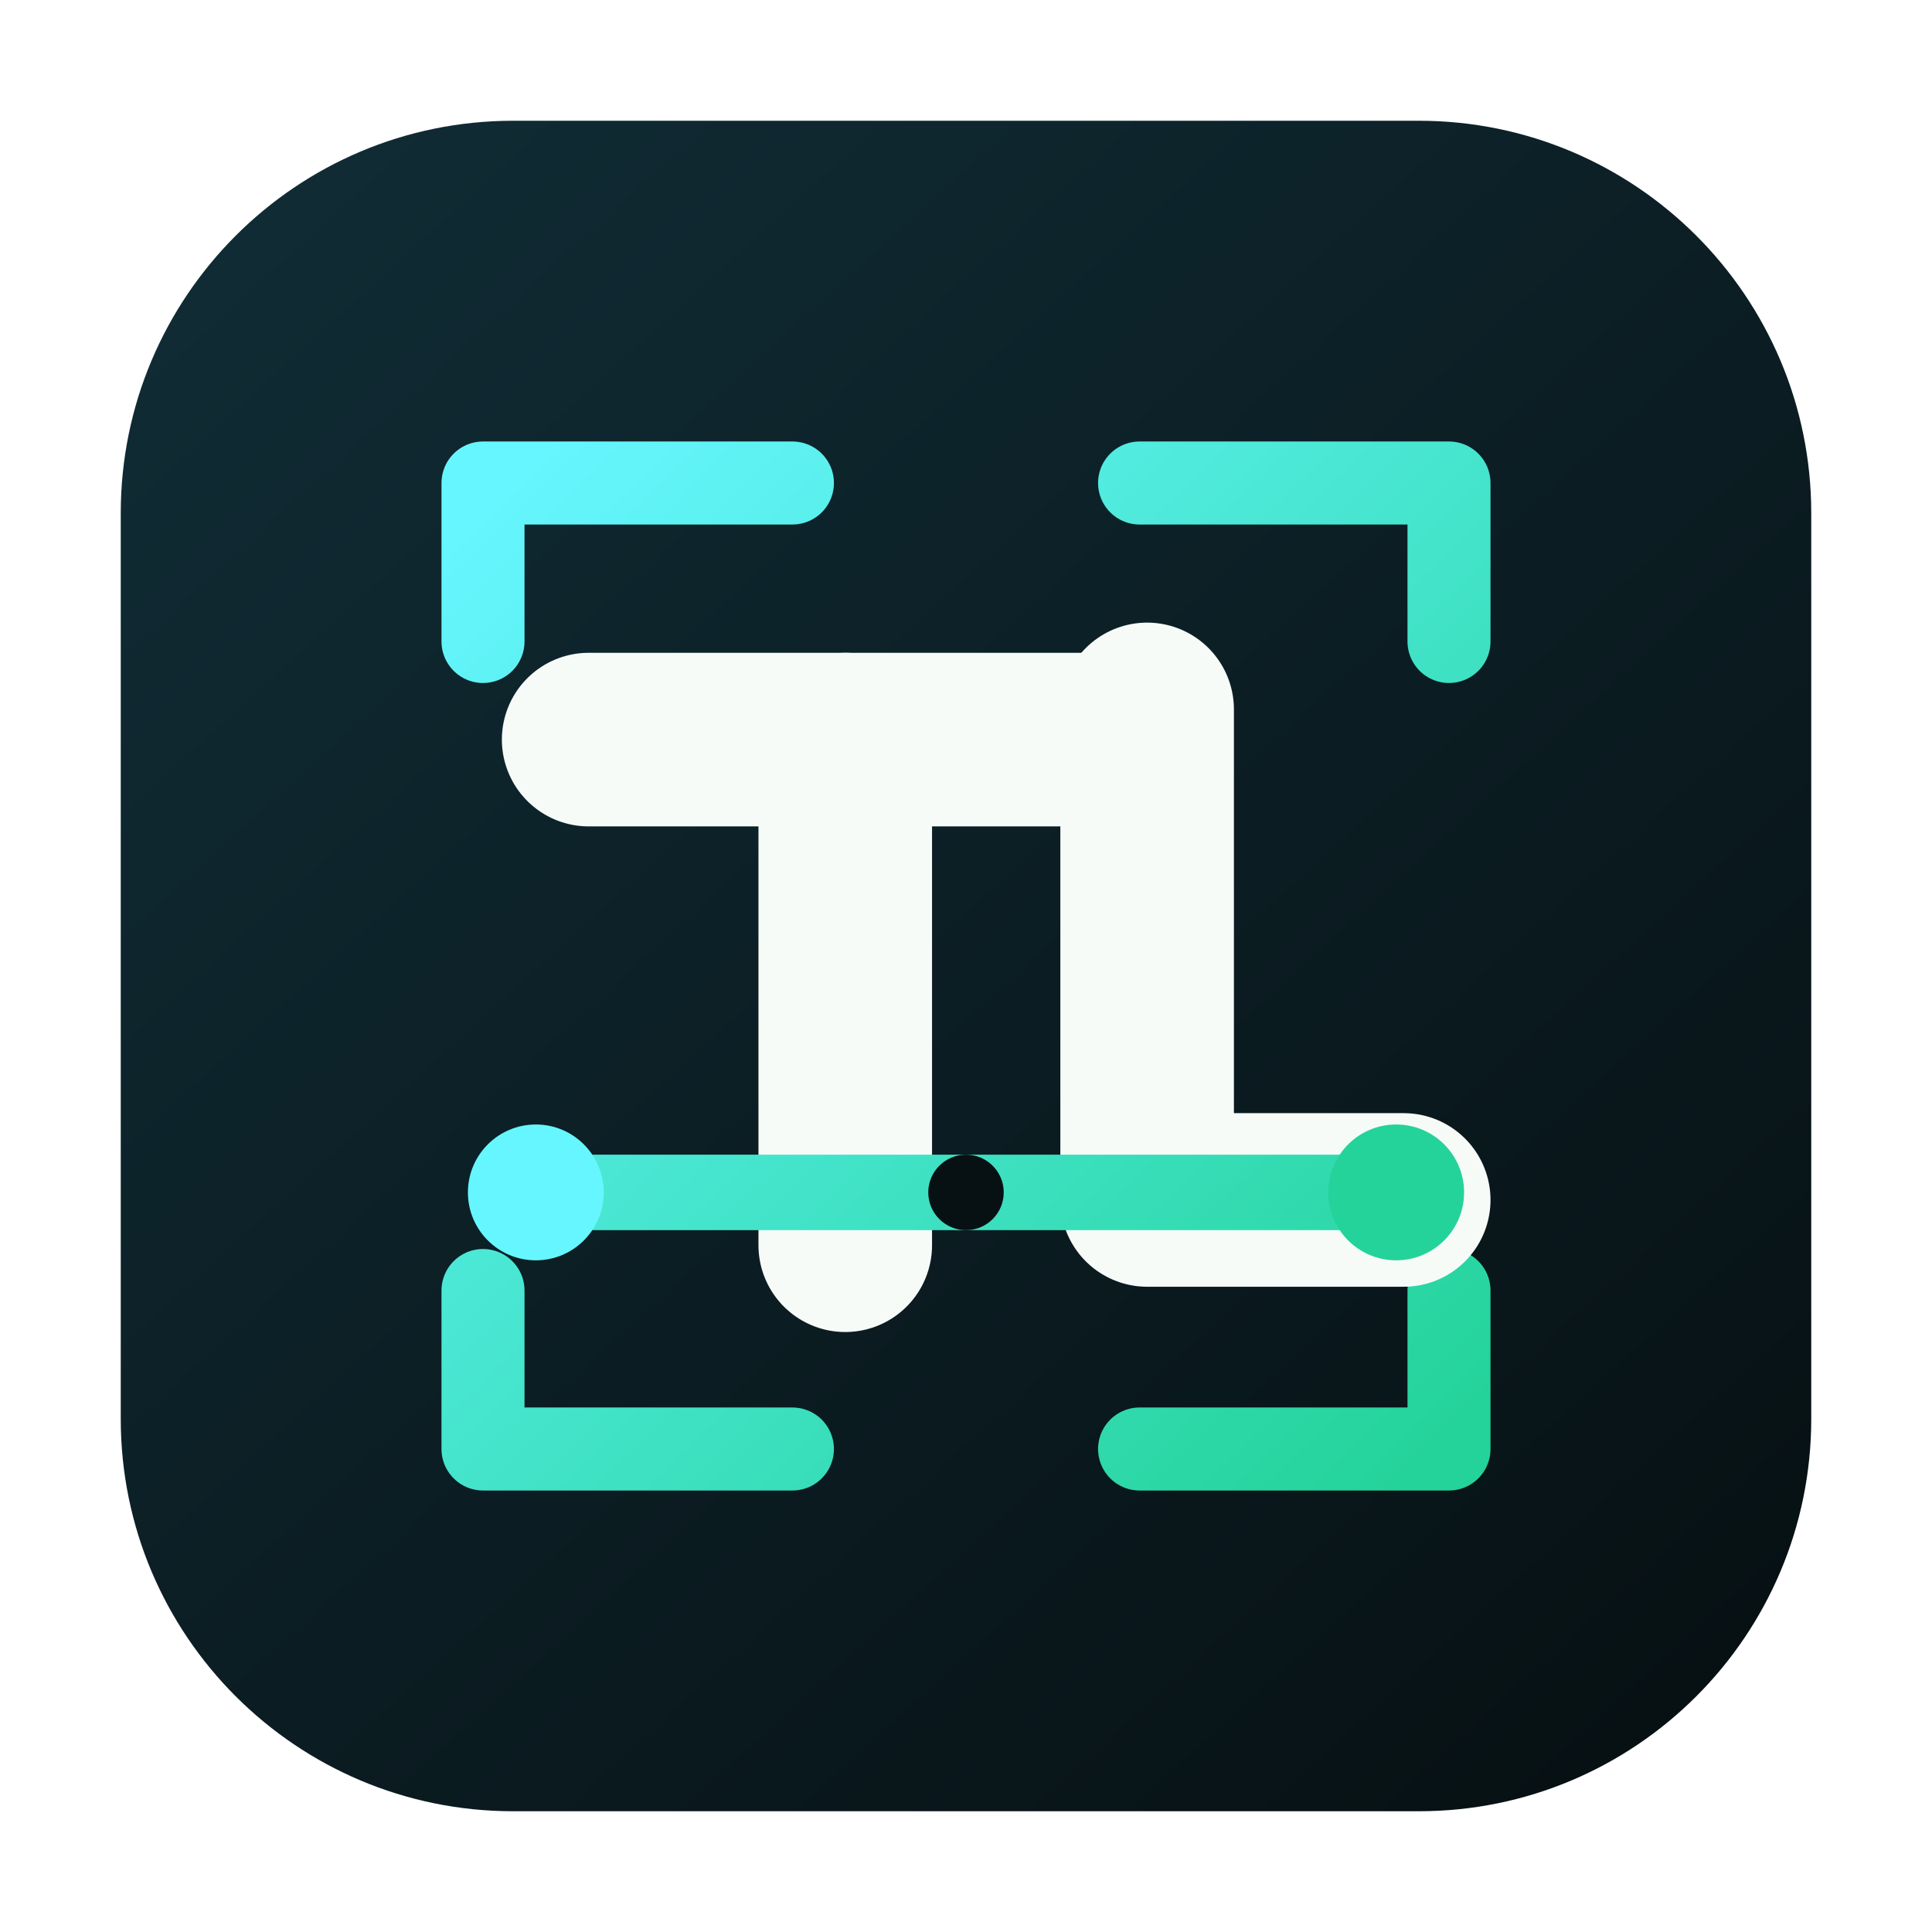
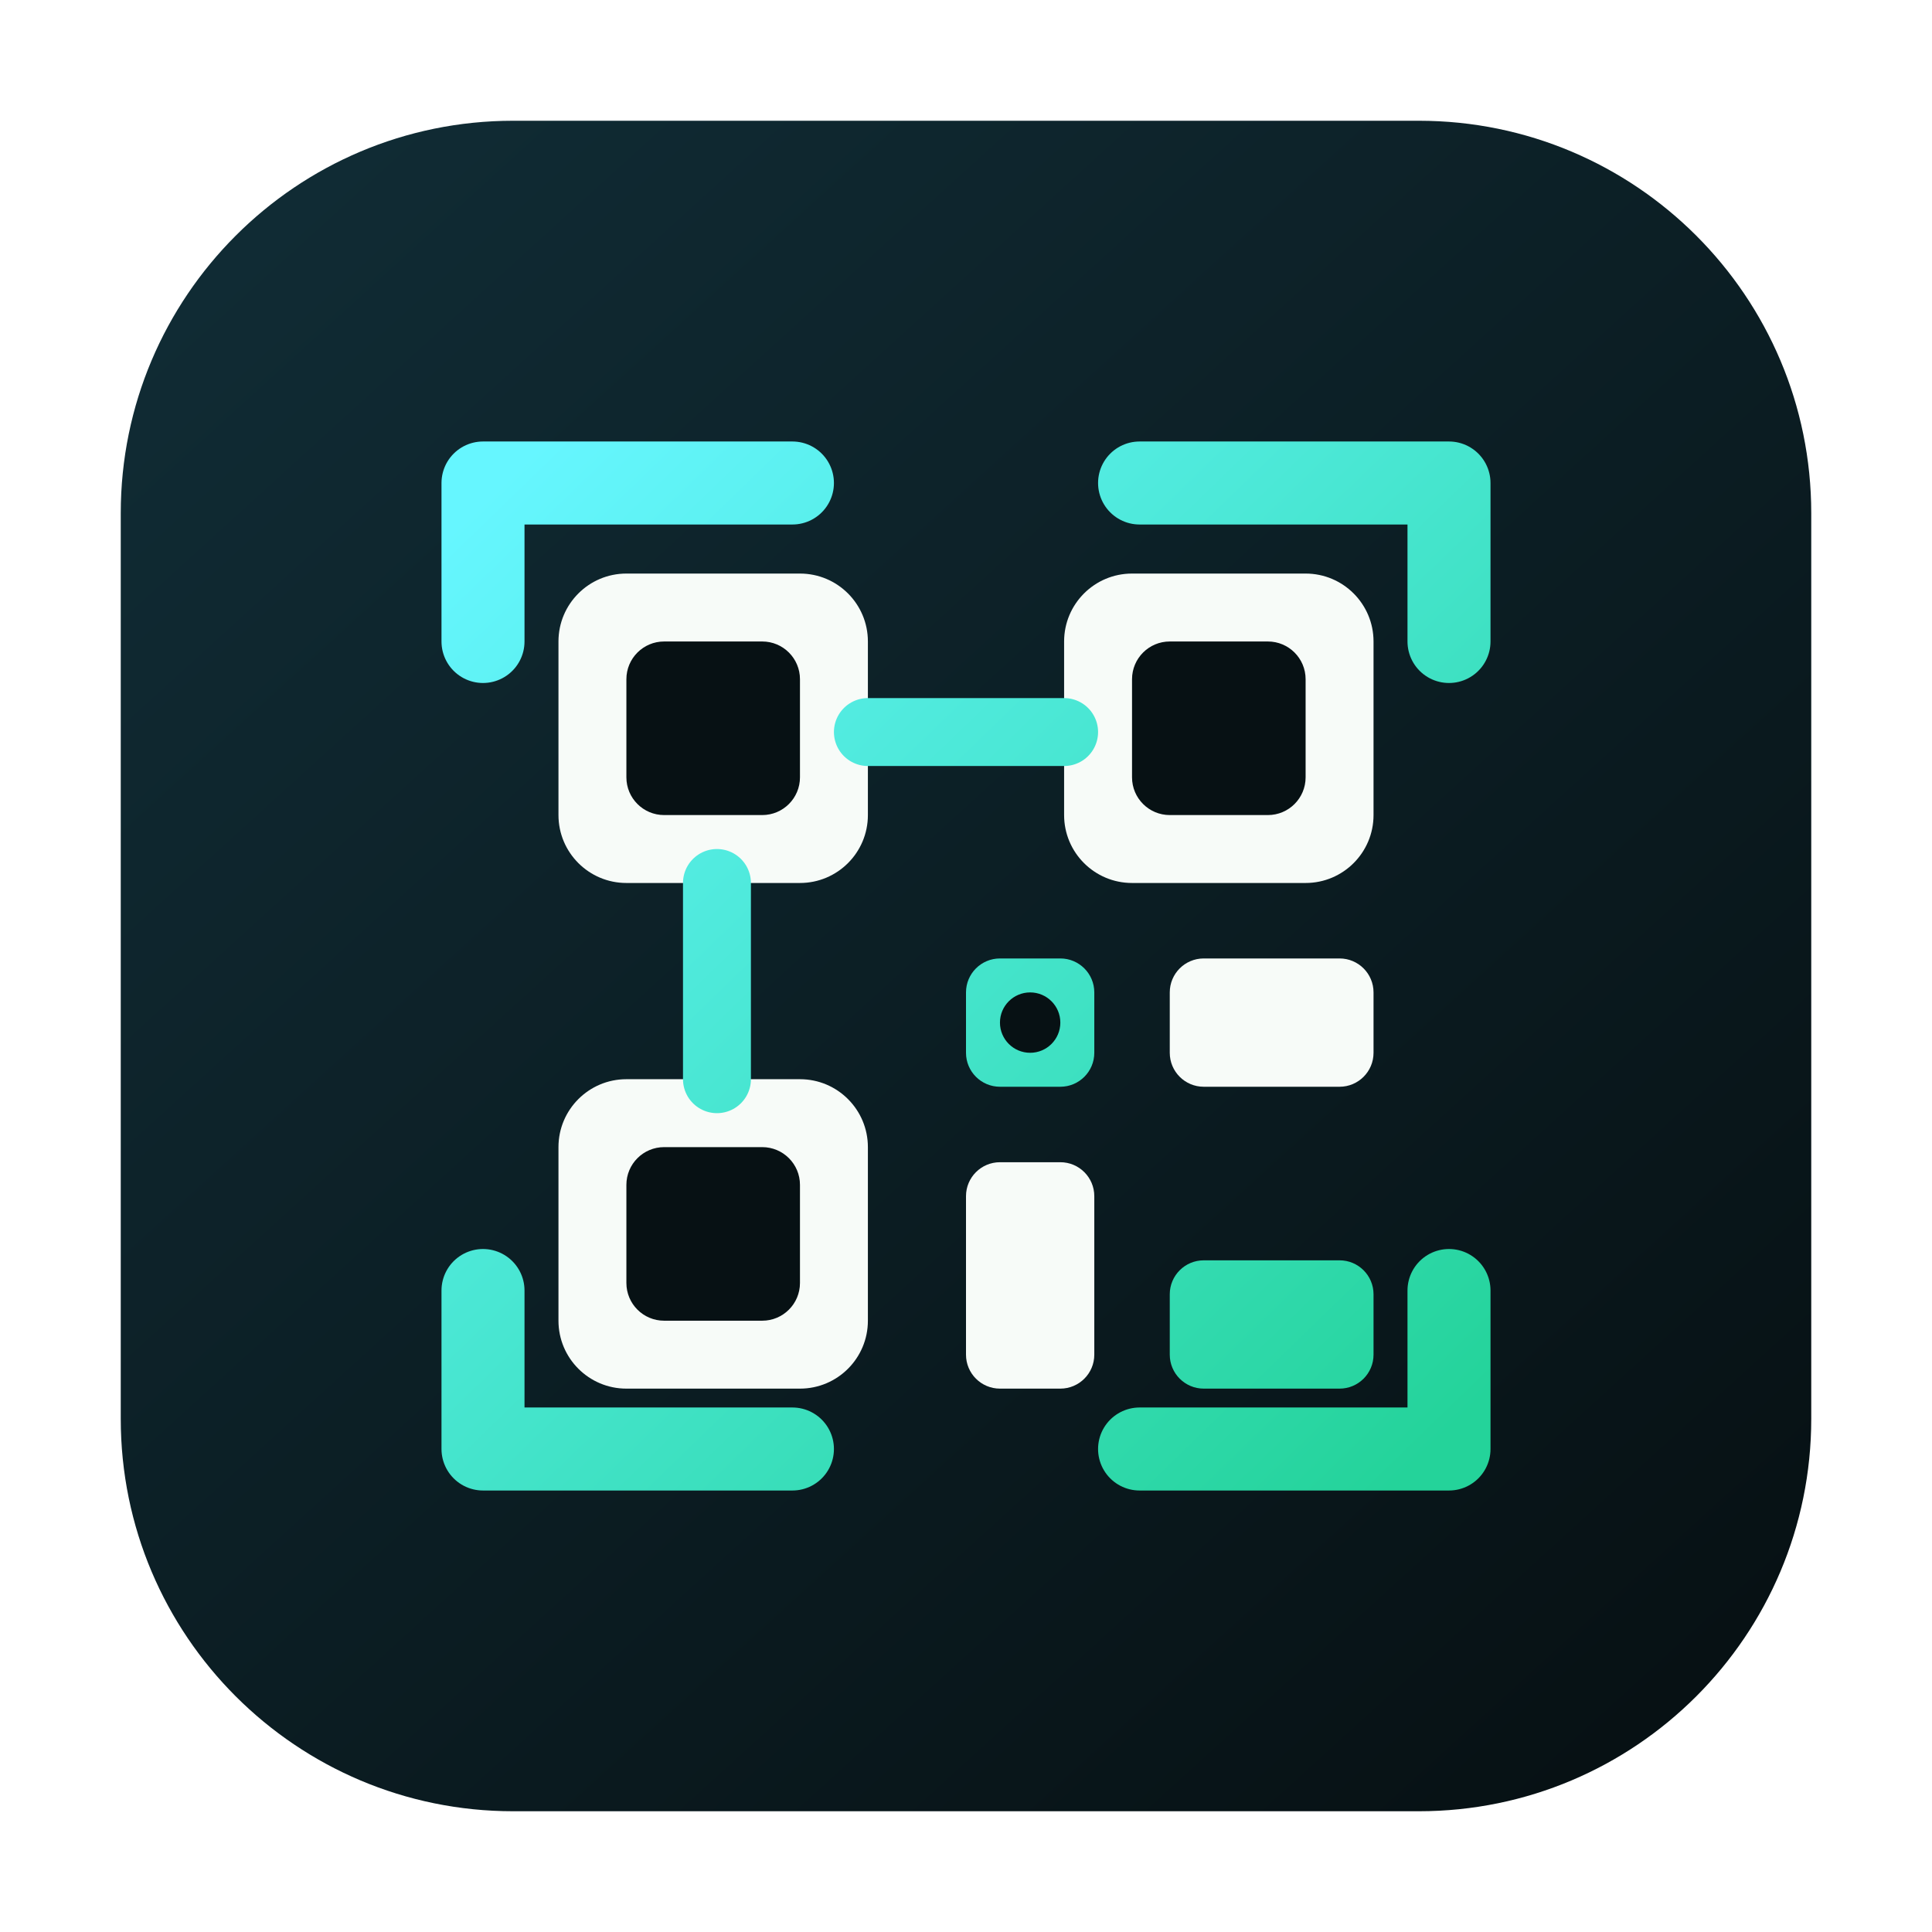
<svg xmlns="http://www.w3.org/2000/svg" width="512" height="512" viewBox="0 0 512 512" fill="none" role="img" aria-labelledby="title desc">
  <defs>
    <linearGradient id="bg" x1="74" y1="56" x2="438" y2="456" gradientUnits="userSpaceOnUse">
      <stop stop-color="#102B34" />
      <stop offset="1" stop-color="#071114" />
    </linearGradient>
    <linearGradient id="accent" x1="132" y1="128" x2="380" y2="384" gradientUnits="userSpaceOnUse">
      <stop stop-color="#66F6FF" />
      <stop offset="1" stop-color="#24D39A" />
    </linearGradient>
  </defs>
  <rect x="32" y="32" width="448" height="448" rx="104" fill="url(#bg)" />
  <path d="M128 170V128H210" stroke="url(#accent)" stroke-width="22" stroke-linecap="round" stroke-linejoin="round" />
  <path d="M384 170V128H302" stroke="url(#accent)" stroke-width="22" stroke-linecap="round" stroke-linejoin="round" />
  <path d="M128 342V384H210" stroke="url(#accent)" stroke-width="22" stroke-linecap="round" stroke-linejoin="round" />
  <path d="M384 342V384H302" stroke="url(#accent)" stroke-width="22" stroke-linecap="round" stroke-linejoin="round" />
-   <path d="M156 196H292" stroke="#F7FBF8" stroke-width="46" stroke-linecap="round" />
-   <path d="M224 196V330" stroke="#F7FBF8" stroke-width="46" stroke-linecap="round" />
-   <path d="M304 188V318H372" stroke="#F7FBF8" stroke-width="46" stroke-linecap="round" stroke-linejoin="round" />
-   <path d="M142 316H370" stroke="url(#accent)" stroke-width="20" stroke-linecap="round" />
-   <circle cx="142" cy="316" r="18" fill="#66F6FF" />
-   <circle cx="370" cy="316" r="18" fill="#24D39A" />
-   <circle cx="256" cy="316" r="10" fill="#071114" />
+   <rect x="148" y="152" width="82" height="82" rx="18" fill="#F7FBF8" />
+   <rect x="166" y="170" width="46" height="46" rx="10" fill="#071114" />
+   <rect x="282" y="152" width="82" height="82" rx="18" fill="#F7FBF8" />
+   <rect x="300" y="170" width="46" height="46" rx="10" fill="#071114" />
+   <rect x="148" y="286" width="82" height="82" rx="18" fill="#F7FBF8" />
+   <rect x="166" y="304" width="46" height="46" rx="10" fill="#071114" />
+   <rect x="256" y="254" width="34" height="34" rx="9" fill="url(#accent)" />
+   <rect x="310" y="254" width="54" height="34" rx="9" fill="#F7FBF8" />
+   <rect x="256" y="308" width="34" height="60" rx="9" fill="#F7FBF8" />
+   <rect x="310" y="334" width="54" height="34" rx="9" fill="url(#accent)" />
+   <path d="M230 194H282" stroke="url(#accent)" stroke-width="18" stroke-linecap="round" />
+   <path d="M190 234V286" stroke="url(#accent)" stroke-width="18" stroke-linecap="round" />
+   <circle cx="273" cy="271" r="8" fill="#071114" />
</svg>
